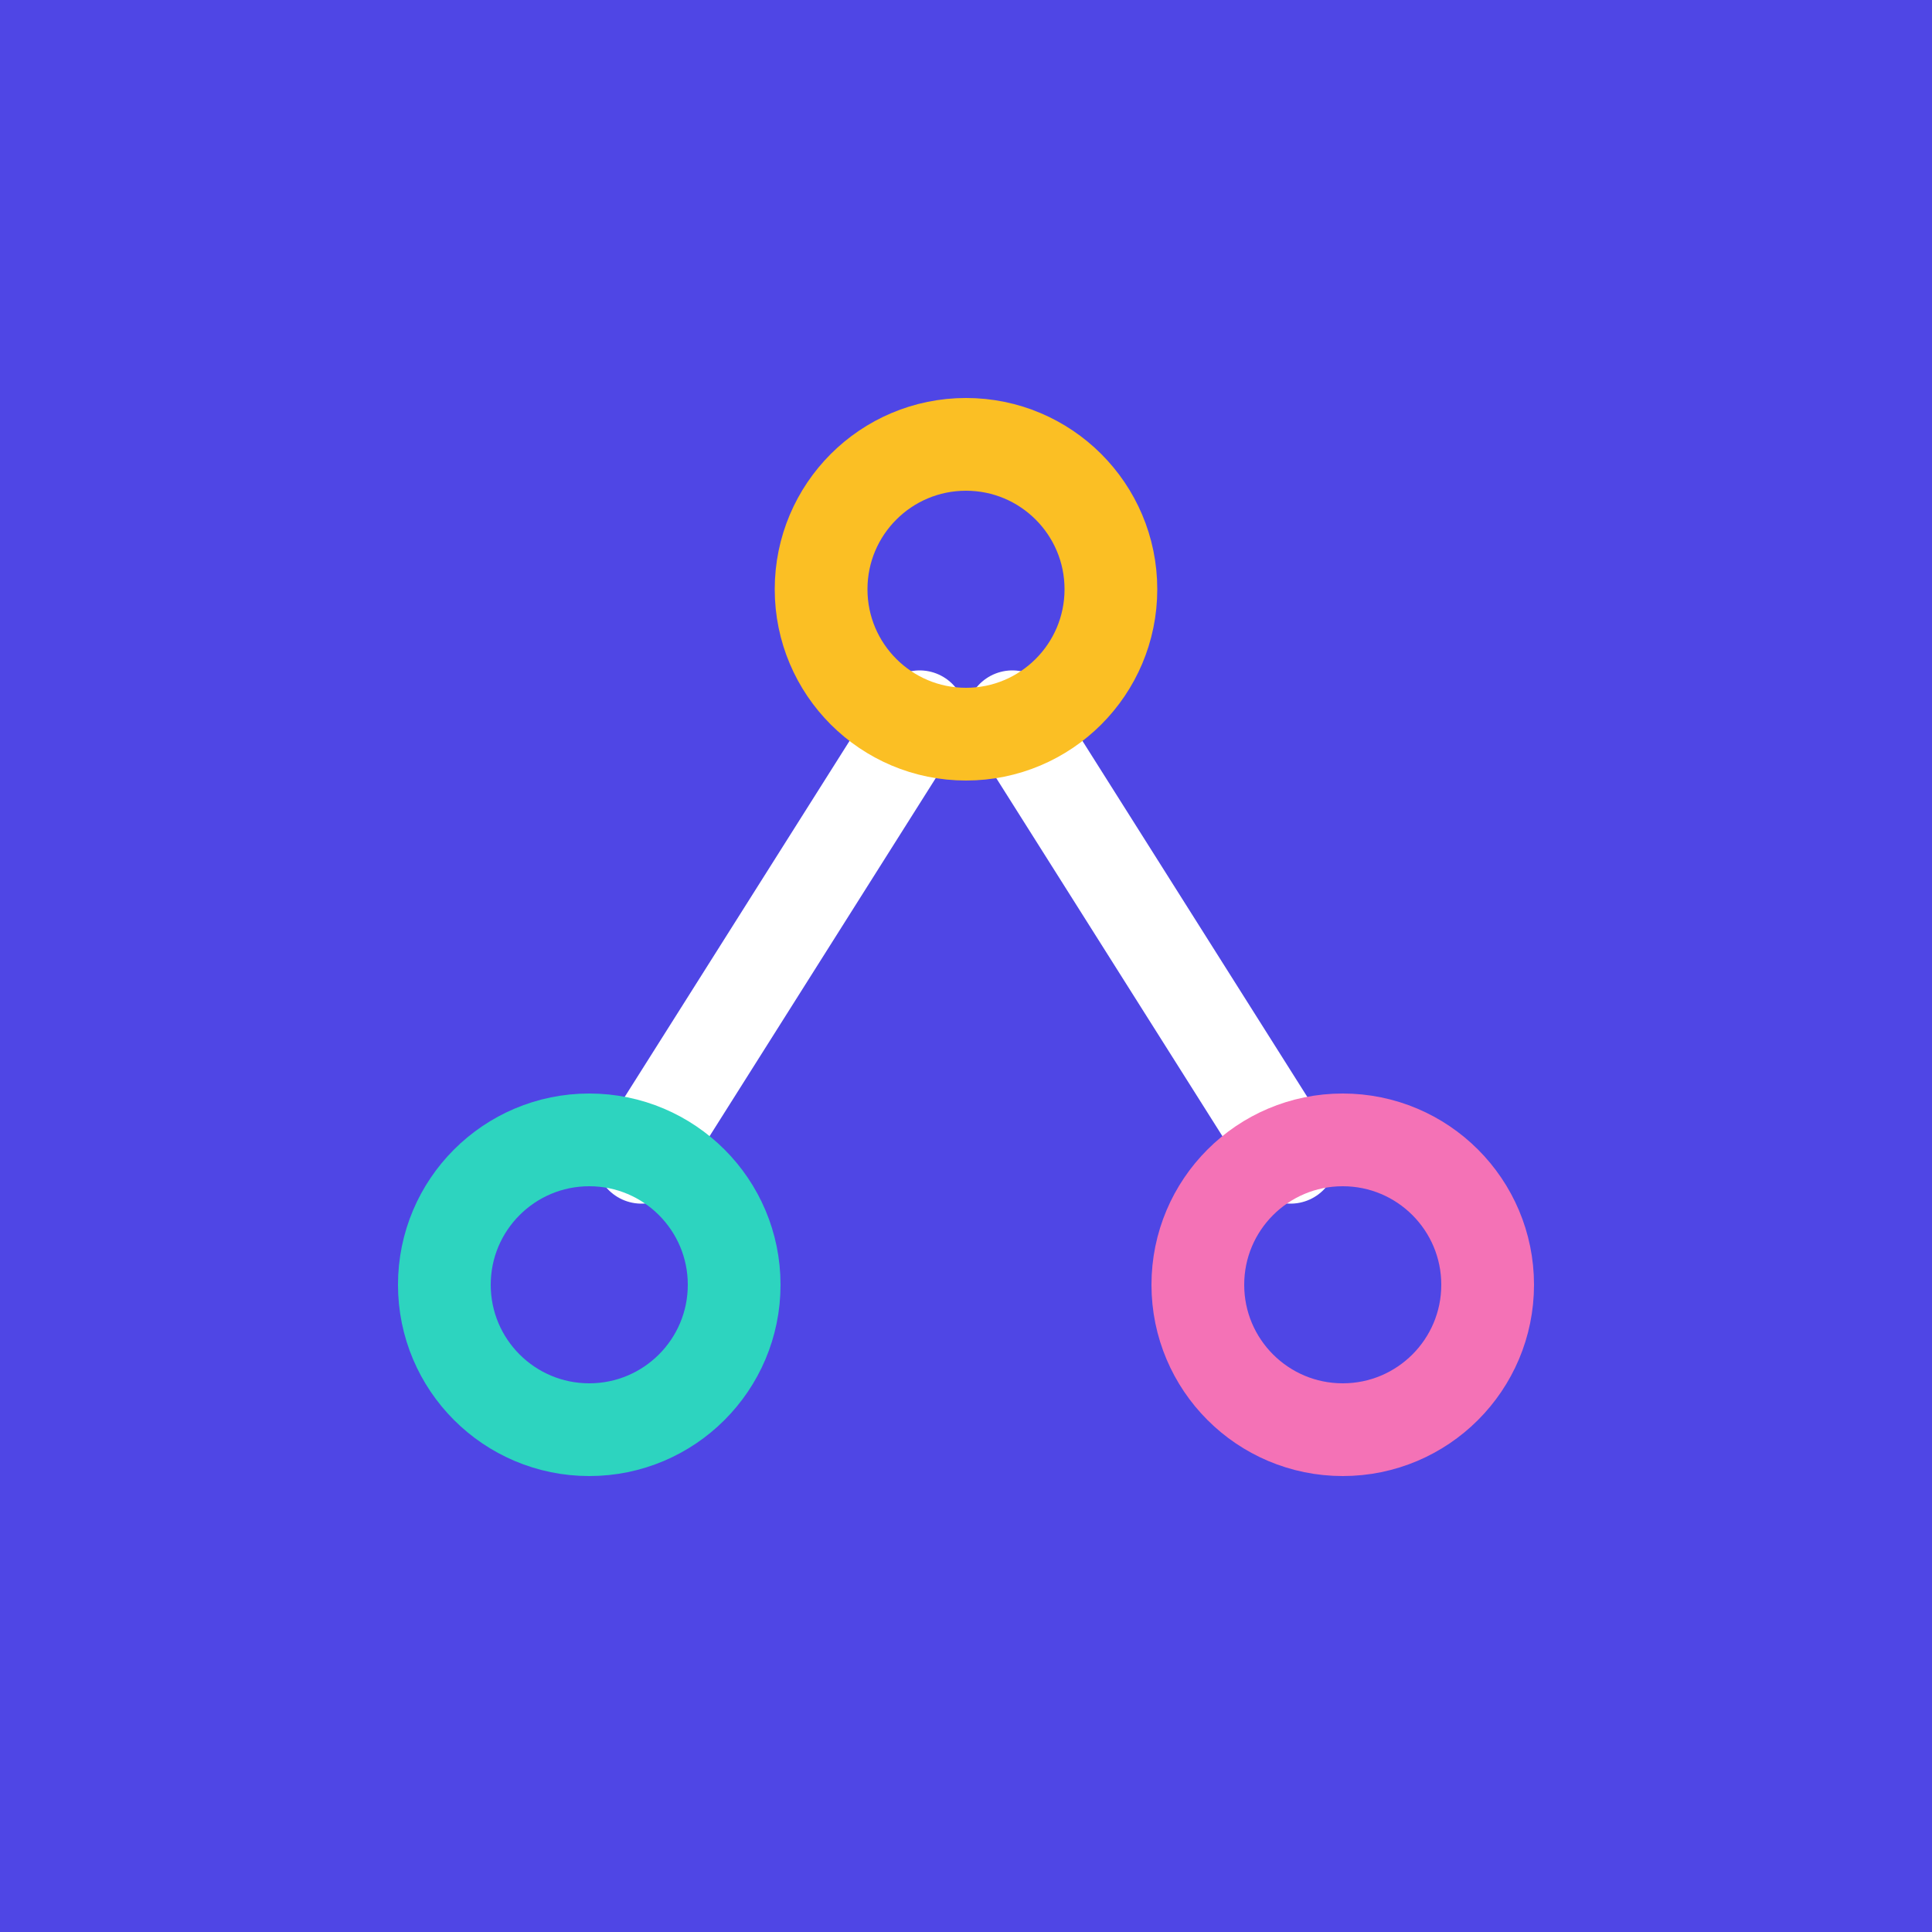
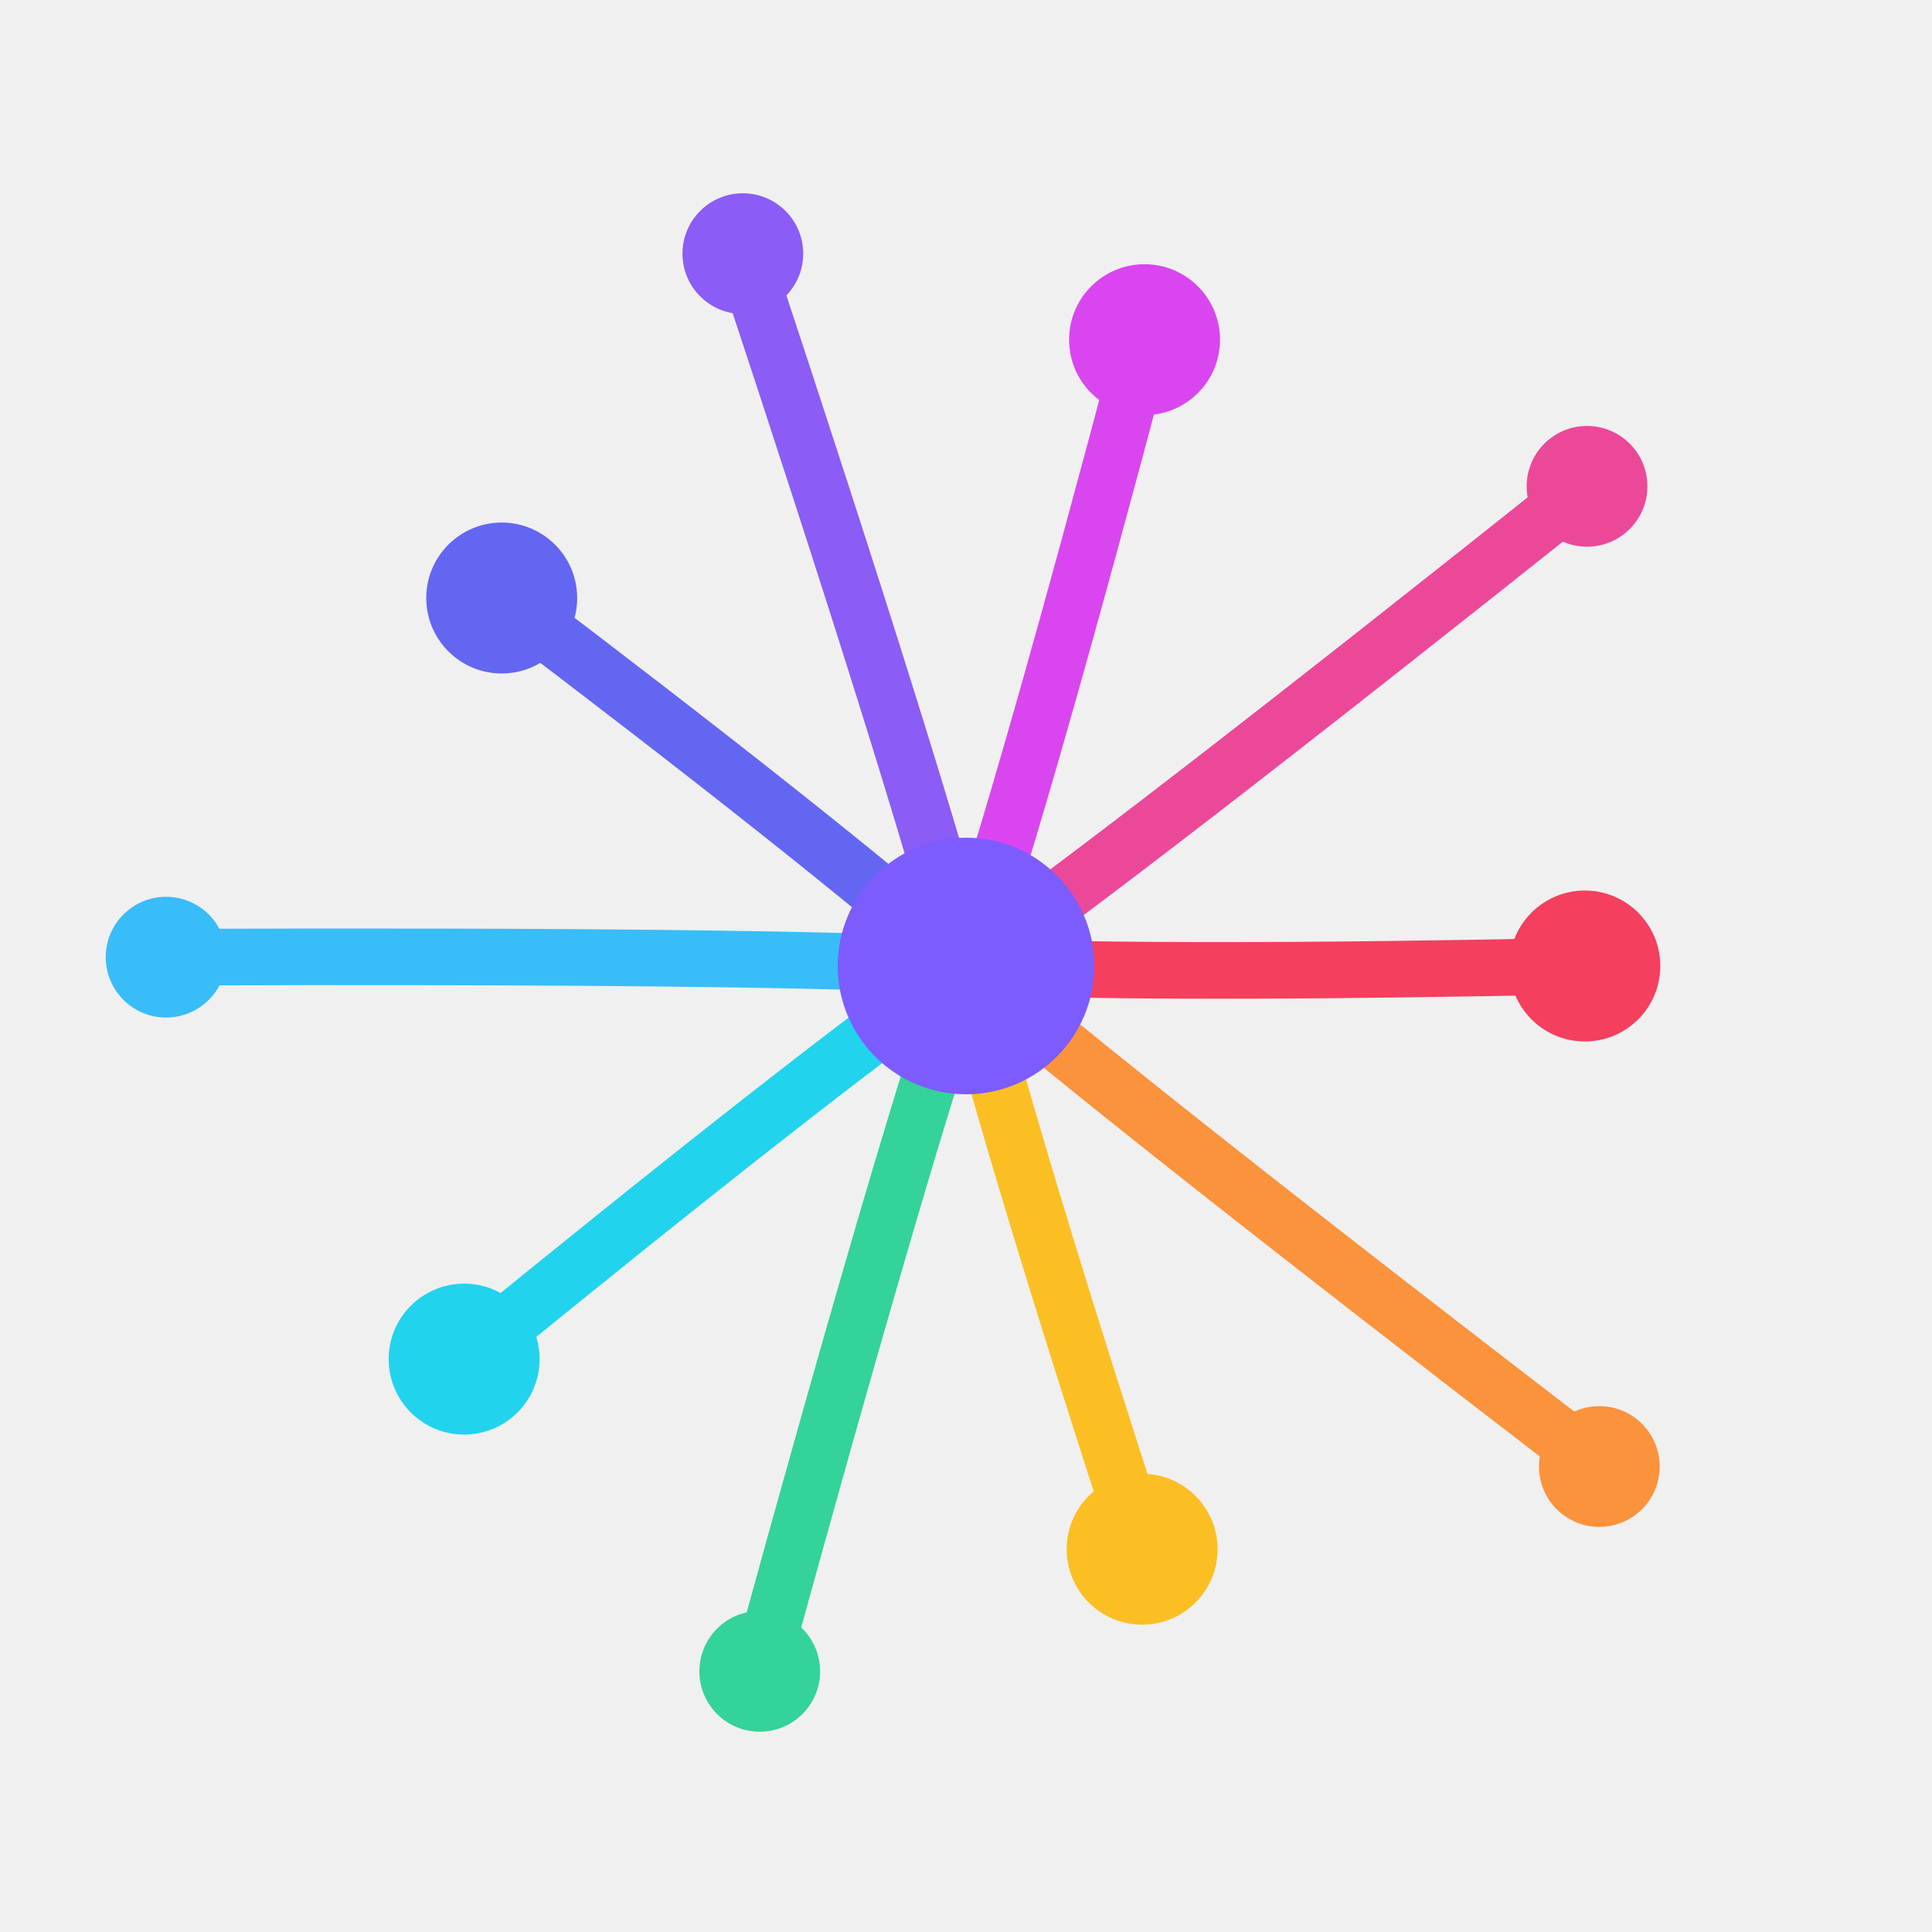
- <svg xmlns="http://www.w3.org/2000/svg" viewBox="0 0 24 24">
-   <rect width="24" height="24" fill="#4f46e5" />
-   <g fill="none" stroke-width="1.6" stroke-linecap="round" transform="translate(12 12) scale(0.72) translate(-12 -12)">
-     <path stroke="#ffffff" d="M11.2 7.7 6.4 15.3M12.8 7.7l4.8 7.6" />
-     <circle cx="12" cy="5.5" r="2.5" stroke="#fbbf24" />
-     <circle cx="5.5" cy="17.5" r="2.5" stroke="#2dd4bf" />
-     <circle cx="18.5" cy="17.5" r="2.5" stroke="#f472b6" />
+ <svg xmlns="http://www.w3.org/2000/svg" width="24" height="24" viewBox="0 0 256 256" role="img" aria-labelledby="t d">
+   <g>
+     <path d="M128.00 128.00 Q153.97 129.17 210.00 128.00" stroke="#F43F5E" stroke-width="7.50" stroke-linecap="round" />
+     <circle cx="210.00" cy="128.00" r="10.00" fill="#F43F5E" />
+     <path d="M128.00 128.00 Q147.65 145.02 211.92 194.32" stroke="#FB923C" stroke-width="7.50" stroke-linecap="round" />
+     <circle cx="211.92" cy="194.32" r="8.00" fill="#FB923C" />
+     <path d="M128.00 128.00 Q134.39 153.20 151.34 205.28" stroke="#FBBF24" stroke-width="7.50" stroke-linecap="round" />
+     <circle cx="151.34" cy="205.28" r="10.00" fill="#FBBF24" />
+     <path d="M128.00 128.00 Q119.59 152.60 100.67 221.46" stroke="#34D399" stroke-width="7.50" stroke-linecap="round" />
+     <circle cx="100.67" cy="221.46" r="8.00" fill="#34D399" />
+     <path d="M128.00 128.00 Q106.83 143.10 61.50 180.09" stroke="#22D3EE" stroke-width="7.50" stroke-linecap="round" />
+     <circle cx="61.50" cy="180.09" r="10.00" fill="#22D3EE" />
+     <path d="M128.00 128.00 Q102.04 126.54 22.01 126.83" stroke="#38BDF8" stroke-width="7.50" stroke-linecap="round" />
+     <circle cx="22.01" cy="126.83" r="8.00" fill="#38BDF8" />
+     <path d="M128.00 128.00 Q108.37 110.95 66.48 79.24" stroke="#6366F1" stroke-width="7.50" stroke-linecap="round" />
+     <circle cx="66.48" cy="79.24" r="10.00" fill="#6366F1" />
+     <path d="M128.00 128.00 Q121.35 102.86 98.43 33.61" stroke="#8B5CF6" stroke-width="7.50" stroke-linecap="round" />
+     <circle cx="98.43" cy="33.61" r="8.00" fill="#8B5CF6" />
+     <path d="M128.00 128.00 Q136.25 103.34 151.66 45.01" stroke="#D946EF" stroke-width="7.50" stroke-linecap="round" />
+     <circle cx="151.66" cy="45.01" r="10.00" fill="#D946EF" />
+     <path d="M128.00 128.00 Q149.27 113.05 210.29 64.44" stroke="#EC4899" stroke-width="7.50" stroke-linecap="round" />
+     <circle cx="210.29" cy="64.44" r="8.00" fill="#EC4899" />
+     <circle cx="128" cy="128" r="17.00" fill="#7C5CFF" />
  </g>
</svg>
